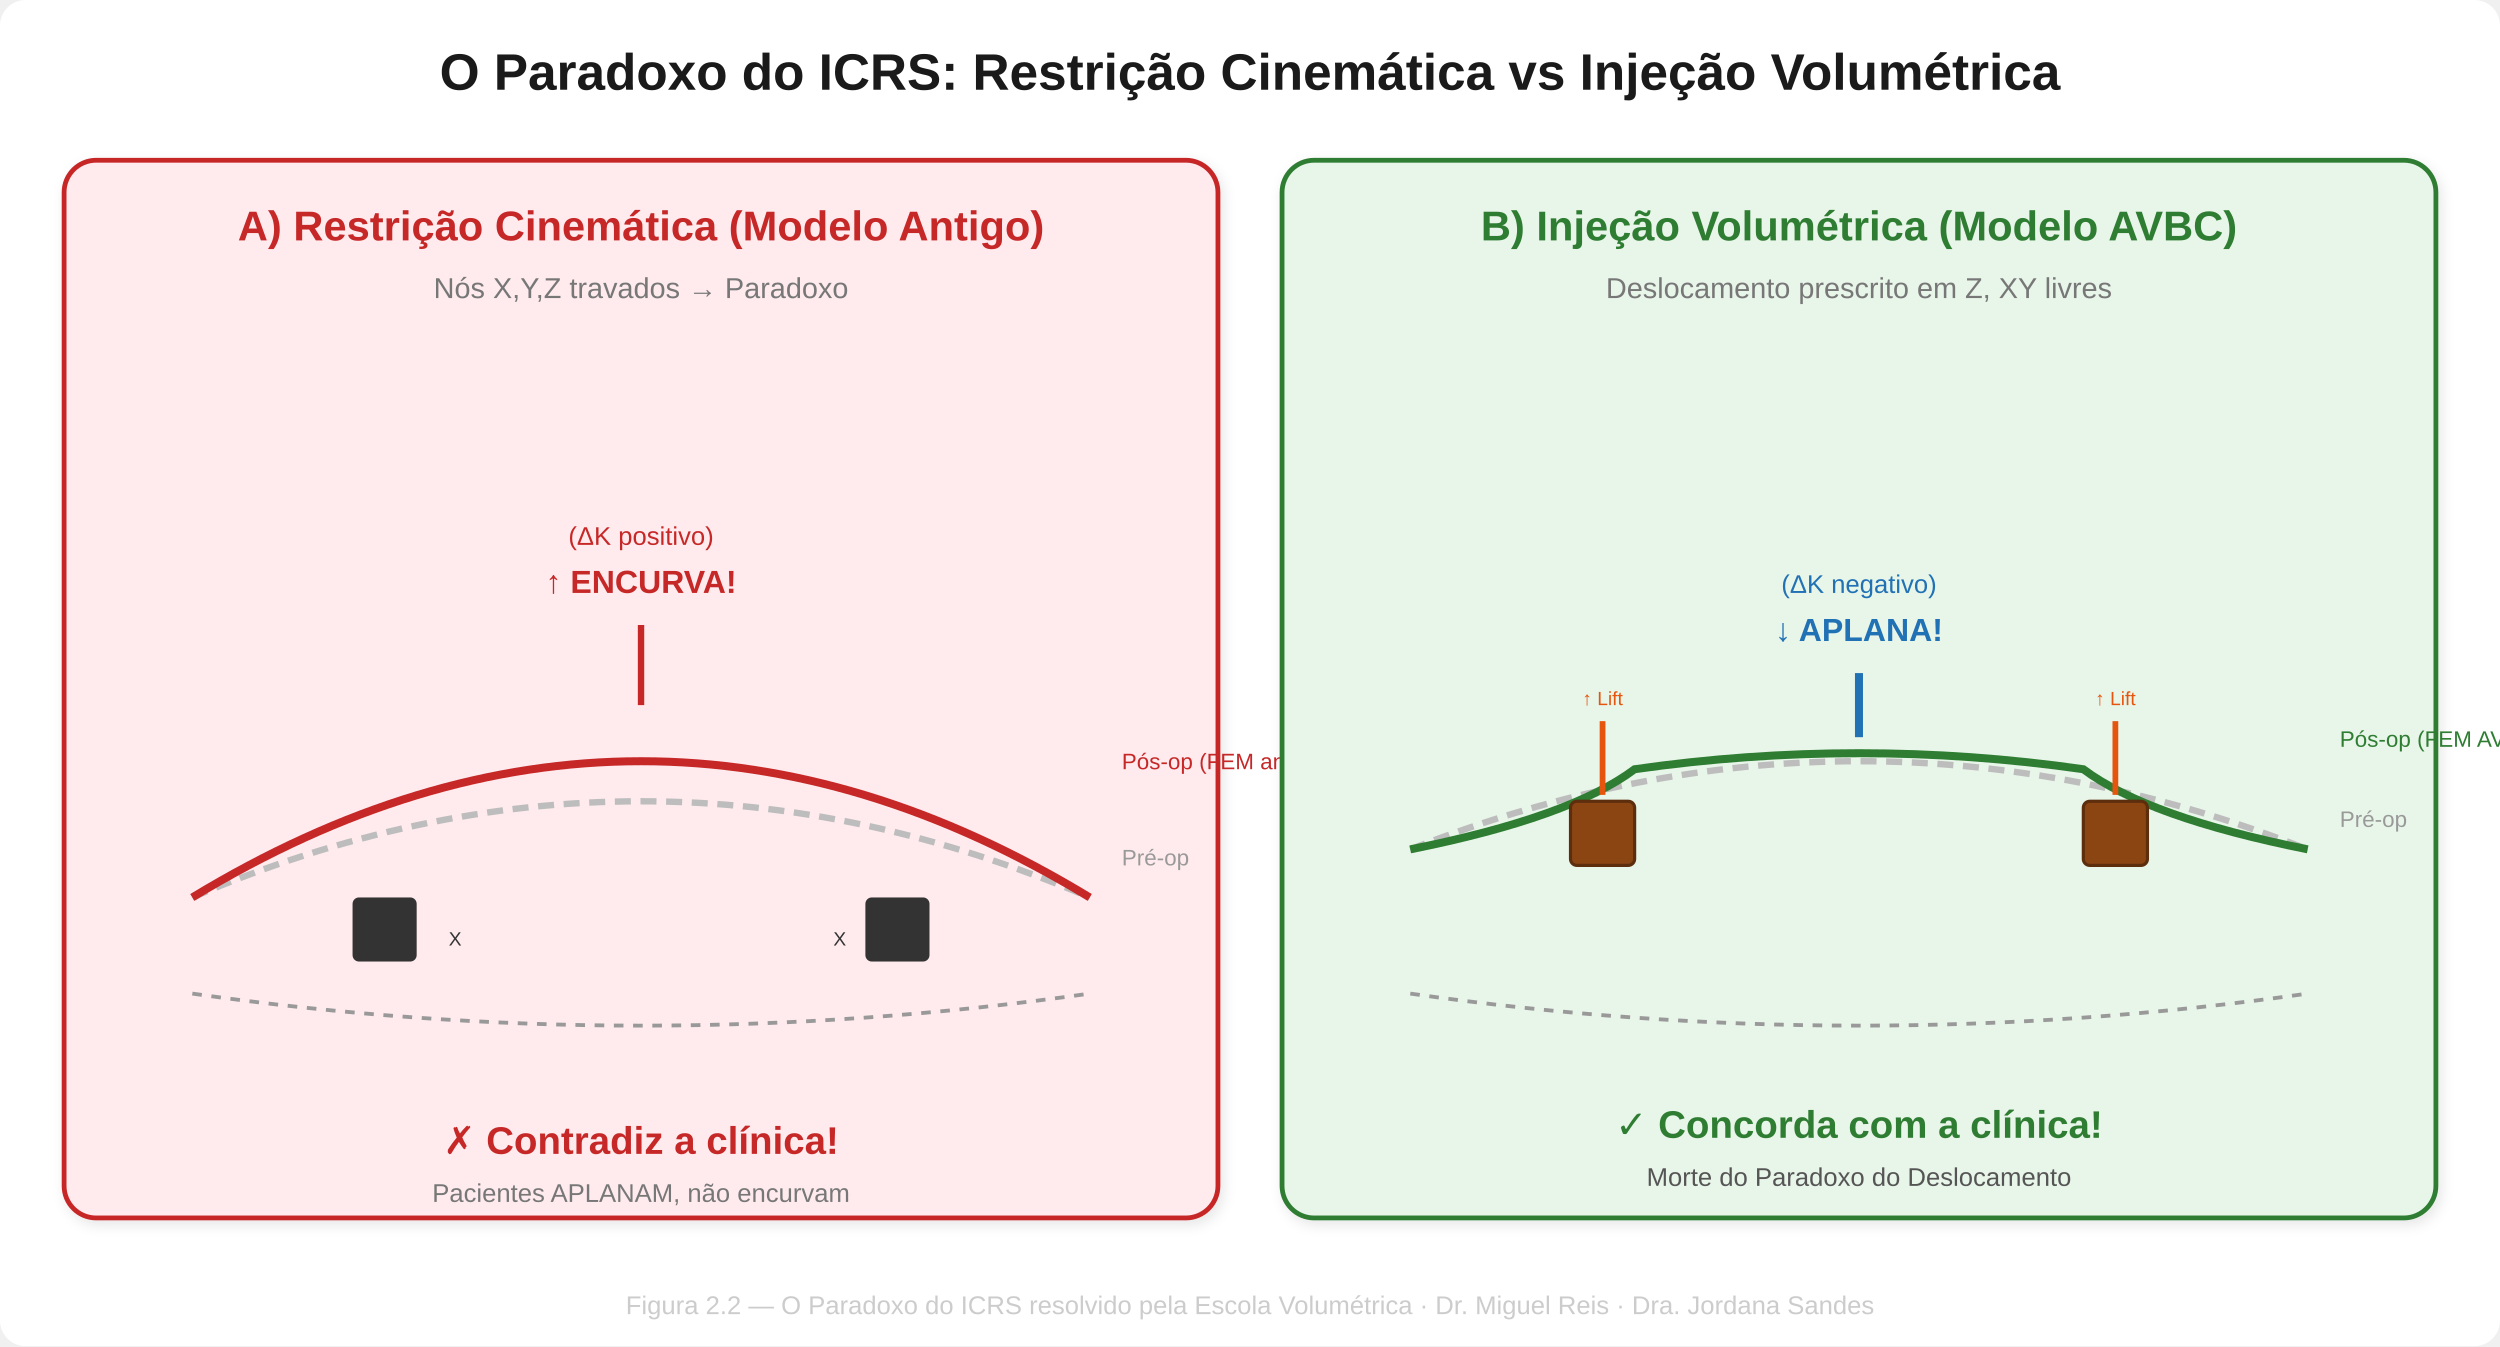
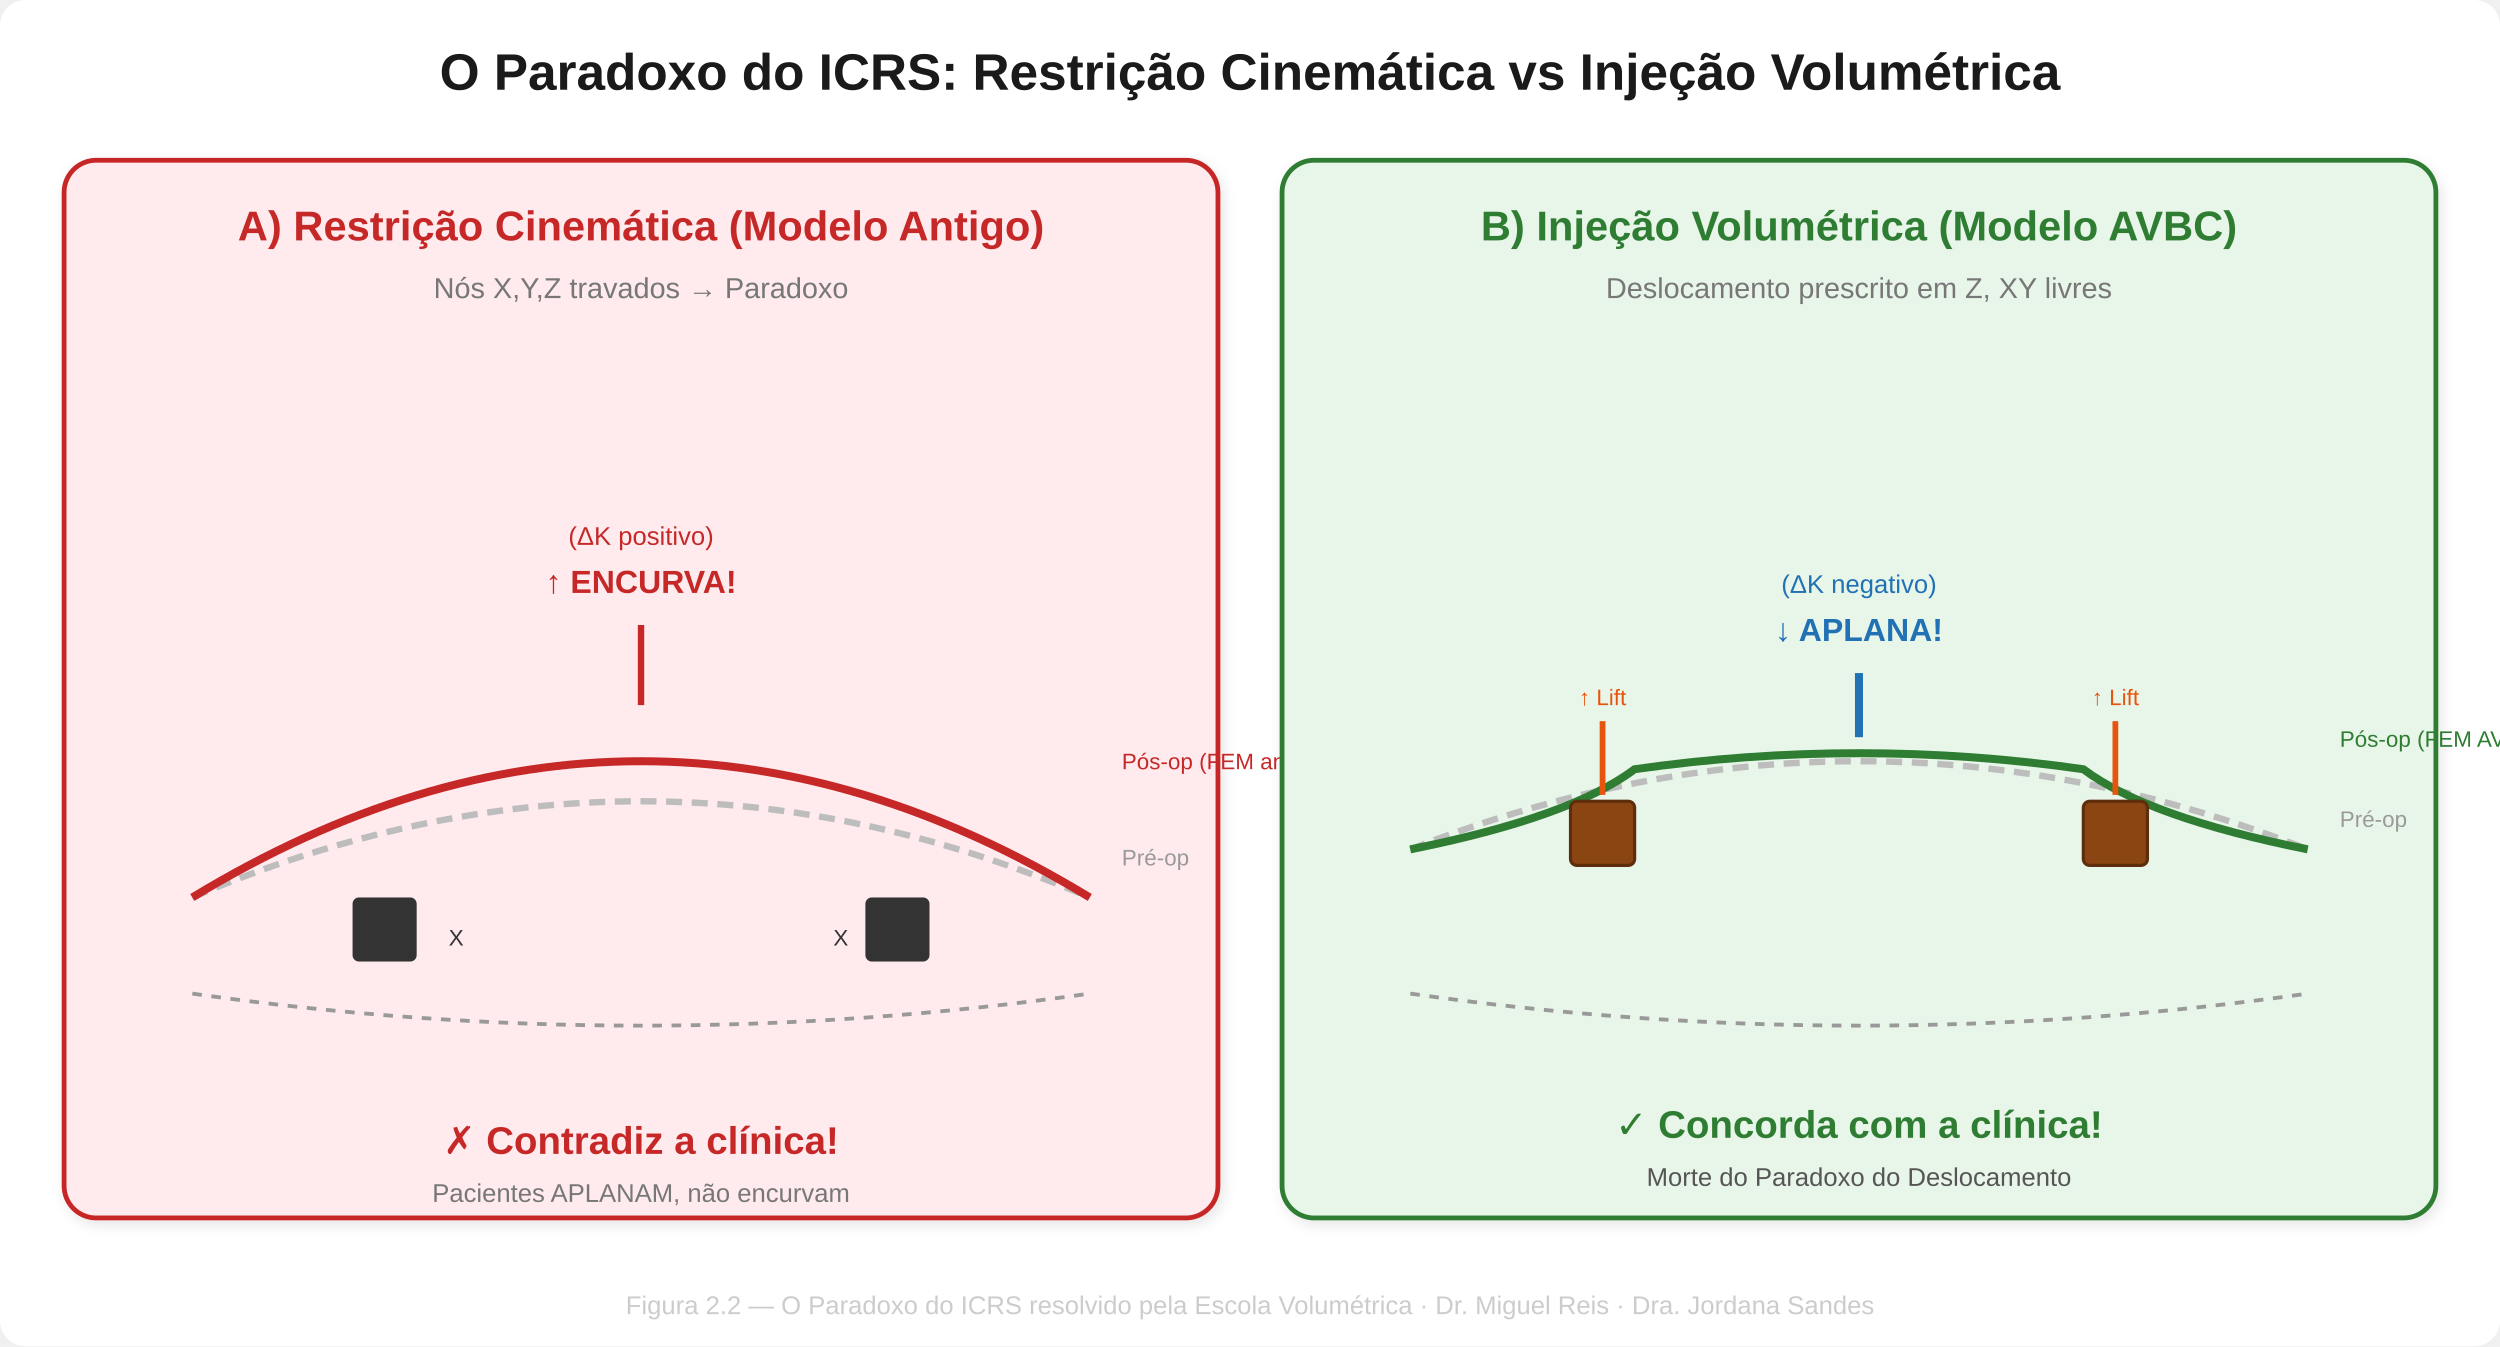
<svg xmlns="http://www.w3.org/2000/svg" viewBox="0 0 780 420" font-family="Arial, Helvetica, sans-serif">
  <defs>
    <filter id="ds" x="-3%" y="-3%" width="106%" height="106%">
      <feDropShadow dx="1" dy="1.5" stdDeviation="2" flood-opacity="0.1" />
    </filter>
  </defs>
  <rect width="780" height="420" fill="white" rx="8" />
  <text x="390" y="28" text-anchor="middle" font-size="16" font-weight="bold" fill="#1a1a1a">O Paradoxo do ICRS: Restrição Cinemática vs Injeção Volumétrica</text>
  <rect x="20" y="50" width="360" height="330" rx="10" fill="#FFEBEE" stroke="#C62828" stroke-width="1.5" filter="url(#ds)" />
  <text x="200" y="75" text-anchor="middle" font-size="13" font-weight="bold" fill="#C62828">A) Restrição Cinemática (Modelo Antigo)</text>
  <text x="200" y="93" text-anchor="middle" font-size="9" fill="#777">Nós X,Y,Z travados → Paradoxo</text>
  <path d="M 60 310 Q 200 330 340 310" fill="none" stroke="#999" stroke-width="1.2" stroke-dasharray="3,3" />
  <path d="M 60 280 Q 200 220 340 280" fill="none" stroke="#BDBDBD" stroke-width="2" stroke-dasharray="5,3" />
  <text x="350" y="270" font-size="7" fill="#999">Pré-op</text>
  <path d="M 60 280 Q 200 195 340 280" fill="none" stroke="#C62828" stroke-width="2.5" />
  <text x="350" y="240" font-size="7" fill="#C62828">Pós-op (FEM antigo)</text>
  <rect x="110" y="280" width="20" height="20" rx="2" fill="#333" />
  <rect x="270" y="280" width="20" height="20" rx="2" fill="#333" />
-   <text x="140" y="295" font-size="6" fill="#333">X</text>
-   <text x="260" y="295" font-size="6" fill="#333">X</text>
+   <text x="140" y="295" font-size="7" fill="#333">X</text>
+   <text x="260" y="295" font-size="7" fill="#333">X</text>
  <line x1="200" y1="220" x2="200" y2="195" stroke="#C62828" stroke-width="2" />
  <text x="200" y="185" text-anchor="middle" font-size="10" font-weight="bold" fill="#C62828">↑ ENCURVA!</text>
  <text x="200" y="170" text-anchor="middle" font-size="8" fill="#C62828">(ΔK positivo)</text>
  <text x="200" y="360" text-anchor="middle" font-size="12" font-weight="bold" fill="#C62828">✗ Contradiz a clínica!</text>
  <text x="200" y="375" text-anchor="middle" font-size="8" fill="#777">Pacientes APLANAM, não encurvam</text>
  <rect x="400" y="50" width="360" height="330" rx="10" fill="#E8F5E9" stroke="#2E7D32" stroke-width="1.5" filter="url(#ds)" />
  <text x="580" y="75" text-anchor="middle" font-size="13" font-weight="bold" fill="#2E7D32">B) Injeção Volumétrica (Modelo AVBC)</text>
  <text x="580" y="93" text-anchor="middle" font-size="9" fill="#777">Deslocamento prescrito em Z, XY livres</text>
  <path d="M 440 310 Q 580 330 720 310" fill="none" stroke="#999" stroke-width="1.2" stroke-dasharray="3,3" />
  <path d="M 440 265 Q 580 210 720 265" fill="none" stroke="#BDBDBD" stroke-width="2" stroke-dasharray="5,3" />
  <text x="730" y="258" font-size="7" fill="#999">Pré-op</text>
  <path d="M 440 265 Q 490 255 510 240 Q 580 230 650 240 Q 670 255 720 265" fill="none" stroke="#2E7D32" stroke-width="2.5" />
  <text x="730" y="233" font-size="7" fill="#2E7D32">Pós-op (FEM AVBC)</text>
  <rect x="490" y="250" width="20" height="20" rx="2" fill="#8B4513" stroke="#5D2E0D" stroke-width="1" />
  <rect x="650" y="250" width="20" height="20" rx="2" fill="#8B4513" stroke="#5D2E0D" stroke-width="1" />
  <line x1="500" y1="248" x2="500" y2="225" stroke="#E6550D" stroke-width="1.8" />
  <line x1="660" y1="248" x2="660" y2="225" stroke="#E6550D" stroke-width="1.8" />
-   <text x="500" y="220" text-anchor="middle" font-size="6" fill="#E6550D">↑ Lift</text>
-   <text x="660" y="220" text-anchor="middle" font-size="6" fill="#E6550D">↑ Lift</text>
+   <text x="500" y="220" text-anchor="middle" font-size="7" fill="#E6550D">↑ Lift</text>
+   <text x="660" y="220" text-anchor="middle" font-size="7" fill="#E6550D">↑ Lift</text>
  <line x1="580" y1="210" x2="580" y2="230" stroke="#2171B5" stroke-width="2.5" />
  <text x="580" y="200" text-anchor="middle" font-size="10" font-weight="bold" fill="#2171B5">↓ APLANA!</text>
  <text x="580" y="185" text-anchor="middle" font-size="8" fill="#2171B5">(ΔK negativo)</text>
  <text x="580" y="355" text-anchor="middle" font-size="12" font-weight="bold" fill="#2E7D32">✓ Concorda com a clínica!</text>
  <text x="580" y="370" text-anchor="middle" font-size="8" fill="#555">Morte do Paradoxo do Deslocamento</text>
  <text x="390" y="410" text-anchor="middle" font-size="8" fill="#CCC">Figura 2.2 — O Paradoxo do ICRS resolvido pela Escola Volumétrica · Dr. Miguel Reis · Dra. Jordana Sandes</text>
</svg>
